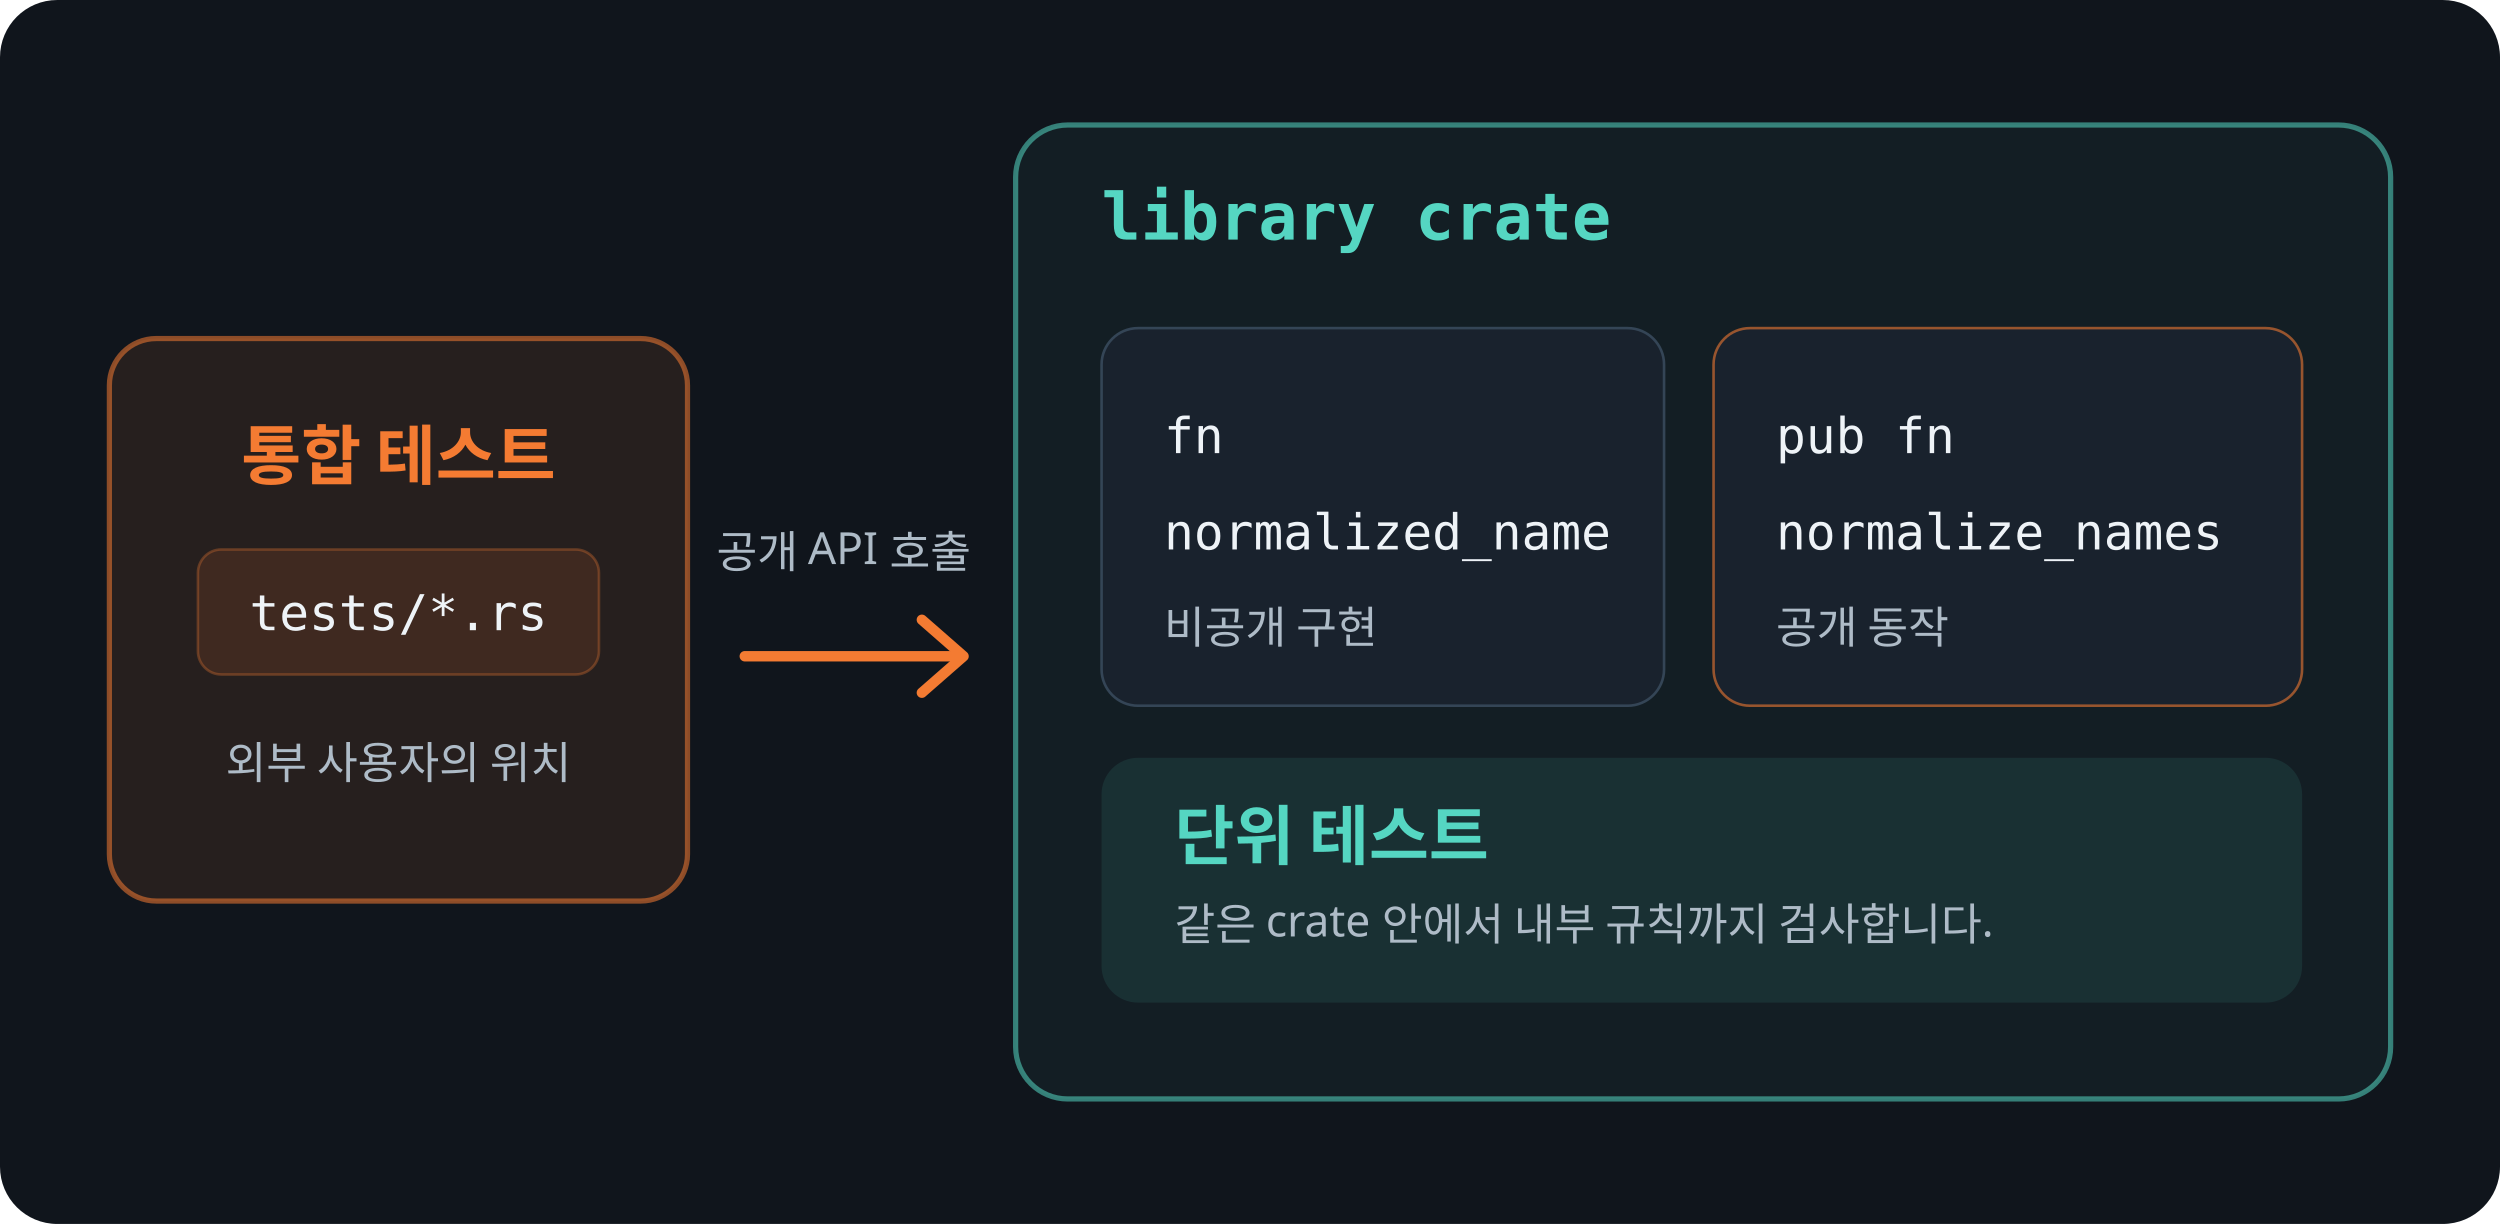
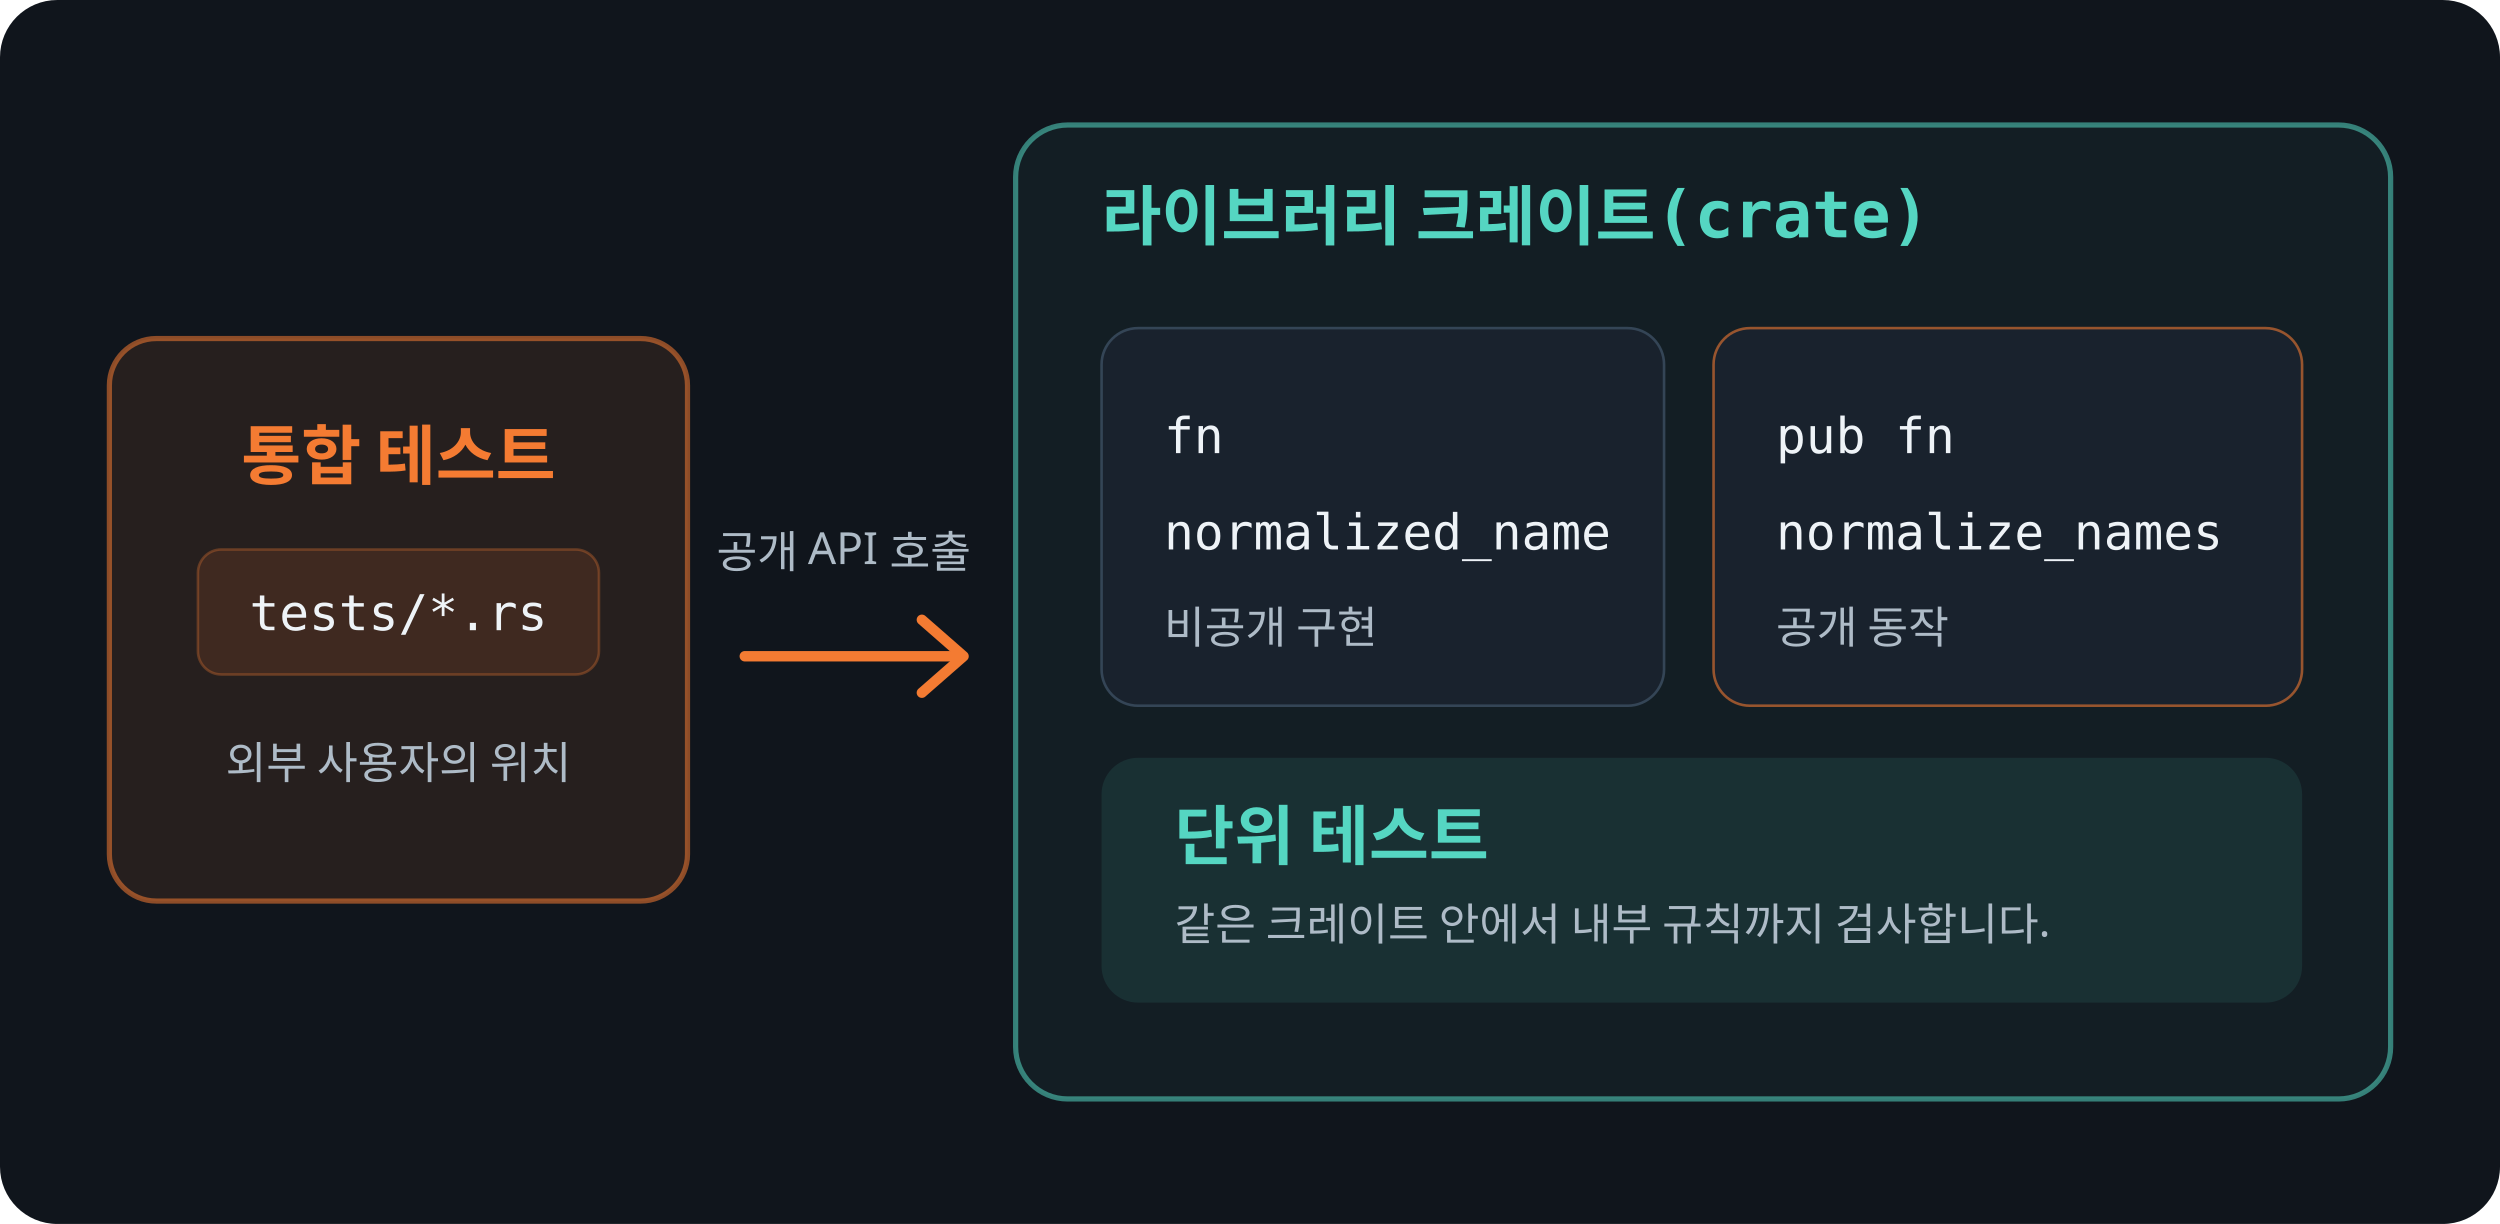
<svg xmlns="http://www.w3.org/2000/svg" viewBox="0 0 960 470" role="img" aria-labelledby="title desc">
  <style>
    .sans { font-family: Pretendard, "Apple SD Gothic Neo", "Noto Sans KR", sans-serif; }
    .mono { font-family: "SFMono-Regular", "Cascadia Code", Menlo, monospace; }
    .heading { font-size: 25px; font-weight: 750; }
    .body { fill: #eef3f7; font-size: 19px; }
    .muted { fill: #aebbc7; font-size: 17px; }
  </style>
  <rect width="960" height="470" rx="22" fill="#10151c" />
  <rect x="42" y="130" width="222" height="216" rx="18" fill="#f47b32" fill-opacity=".10" stroke="#f47b32" stroke-opacity=".55" stroke-width="2" />
  <text x="153" y="184" class="sans heading" fill="#f47b32" text-anchor="middle">통합 테스트</text>
  <rect x="76" y="211" width="154" height="48" rx="9" fill="#f47b32" fill-opacity=".12" stroke="#f47b32" stroke-opacity=".3" />
  <text x="153" y="242" class="mono body" text-anchor="middle">tests/*.rs</text>
  <text x="153" y="299" class="sans muted" text-anchor="middle">외부 사용자의 위치</text>
  <text x="324" y="218" class="sans muted" text-anchor="middle">공개 API 호출</text>
  <path d="M286 252 H368" stroke="#f47b32" stroke-width="4" stroke-linecap="round" />
  <path d="M354 238 L370 252 L354 266" fill="none" stroke="#f47b32" stroke-width="4" stroke-linecap="round" stroke-linejoin="round" />
  <rect x="390" y="48" width="528" height="374" rx="20" fill="#55d6c2" fill-opacity=".05" stroke="#55d6c2" stroke-opacity=".55" stroke-width="2" />
-   <text x="423" y="92" class="mono heading" fill="#55d6c2">library crate</text>
+   <text x="423" y="92" class="mono heading" fill="#55d6c2">라이브러리 크레이트(crate)</text>
  <rect x="423" y="126" width="216" height="145" rx="14" fill="#19222d" stroke="#344556" />
  <text x="447" y="174" class="mono body">fn</text>
  <text x="447" y="211" class="mono body">normalized_name</text>
  <text x="447" y="247" class="sans muted">비공개 구현</text>
  <rect x="658" y="126" width="226" height="145" rx="14" fill="#19222d" stroke="#f47b32" stroke-opacity=".58" />
  <text x="682" y="174" class="mono body">pub fn</text>
  <text x="682" y="211" class="mono body">normalize_names</text>
  <text x="682" y="247" class="sans muted">공개 동작</text>
  <rect x="423" y="291" width="461" height="94" rx="14" fill="#55d6c2" fill-opacity=".10" />
  <text x="451" y="330" class="sans heading" fill="#55d6c2">단위 테스트</text>
-   <text x="451" y="361" class="sans muted">같은 crate 안에서 내부 규칙까지 검사합니다.</text>
+   <text x="451" y="361" class="sans muted">같은 크레이트 안에서 내부 규칙까지 검사합니다.</text>
</svg>
